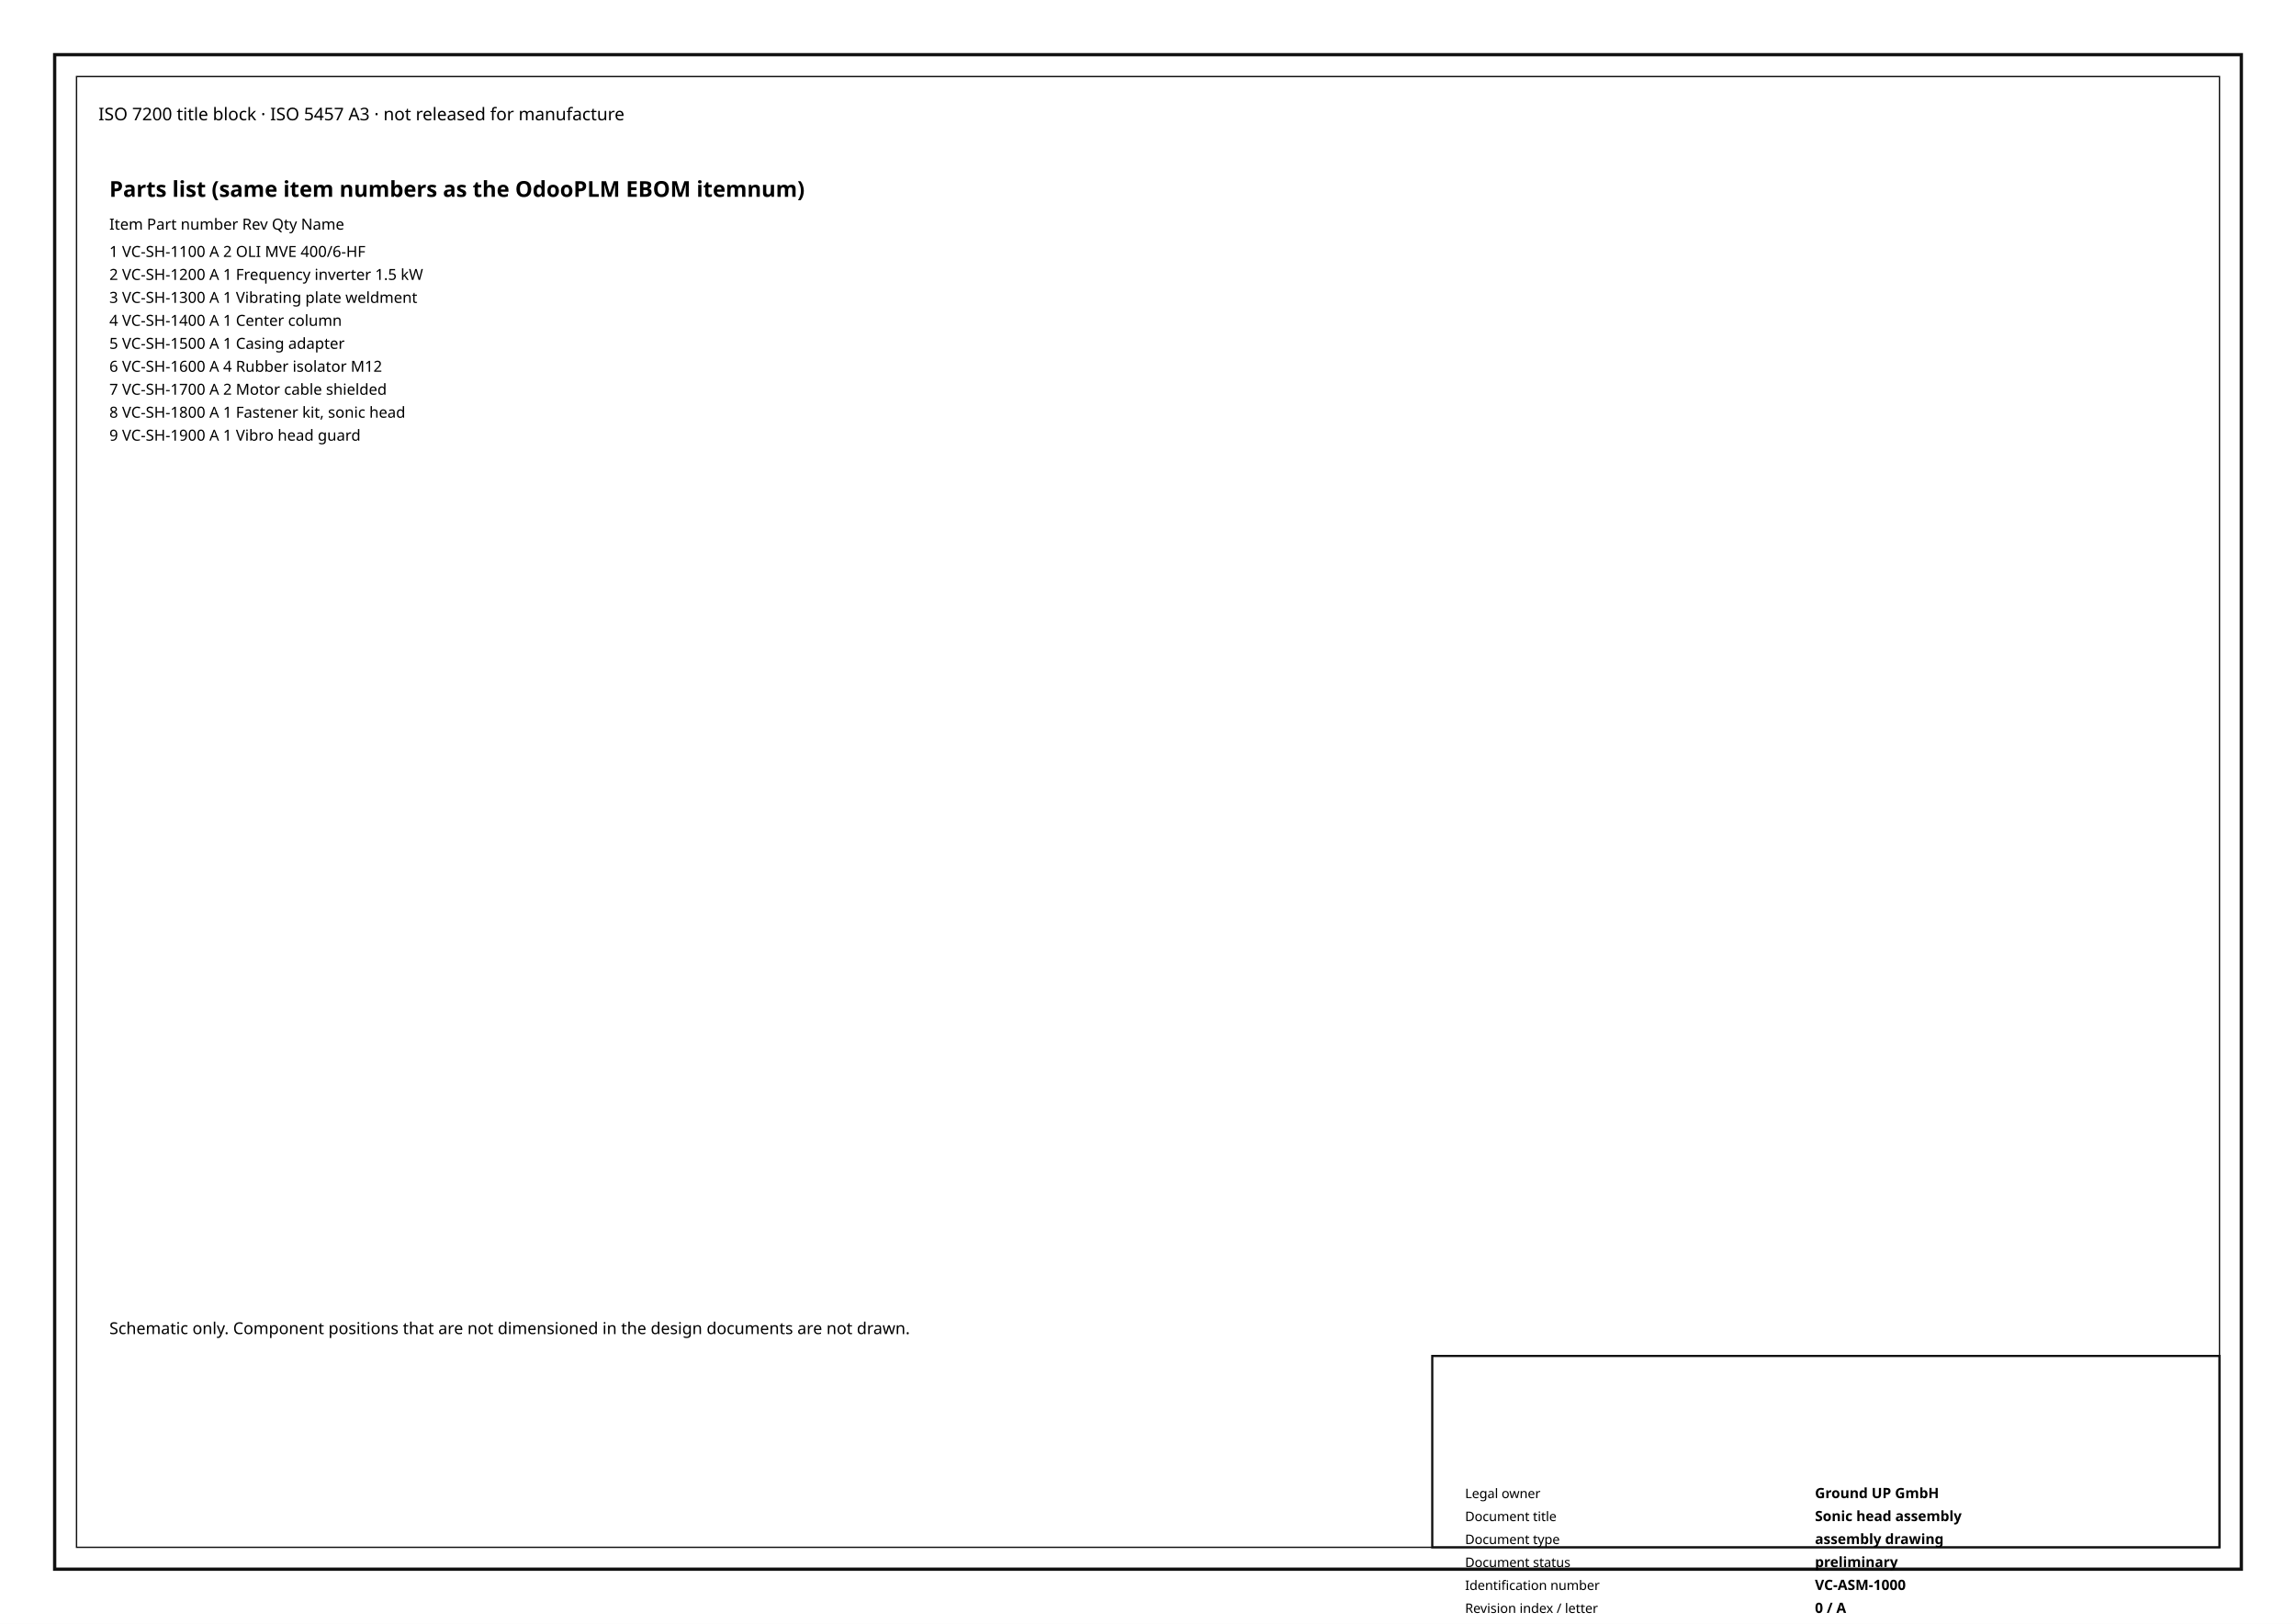
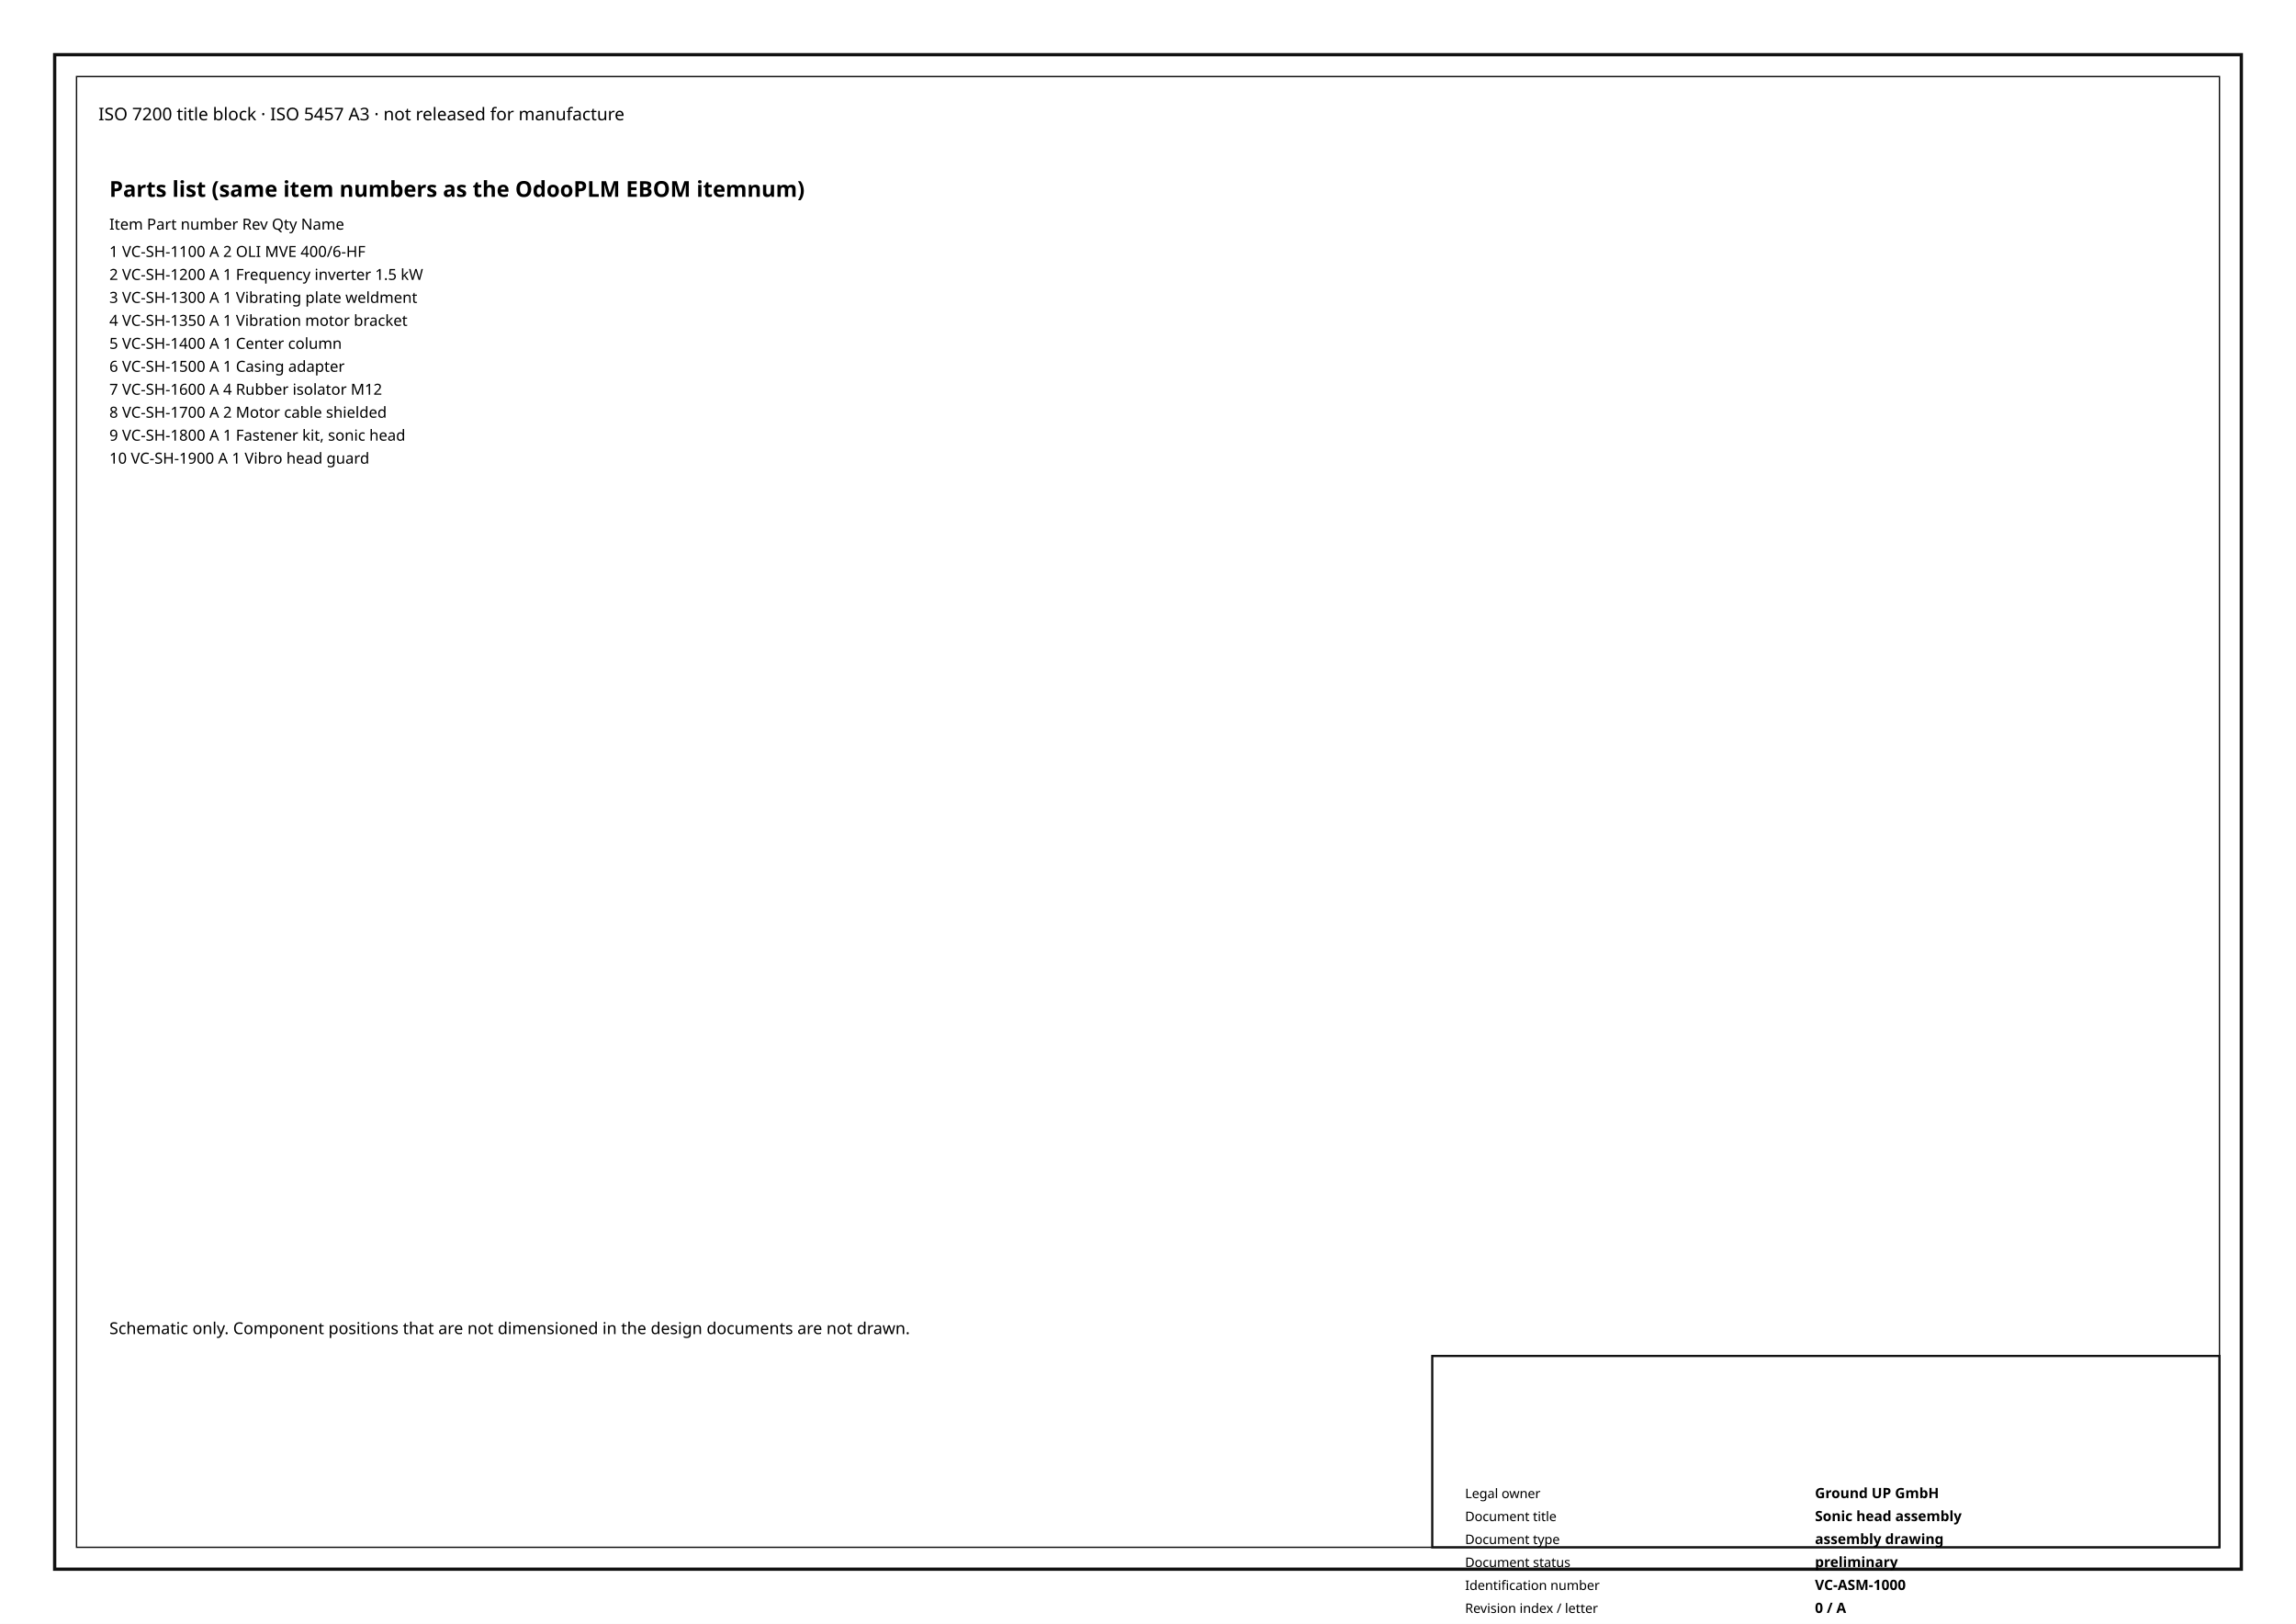
<svg xmlns="http://www.w3.org/2000/svg" width="420mm" height="297mm" viewBox="0 0 420.0 297.0">
  <rect width="100%" height="100%" fill="#fff" />
  <rect x="10" y="10" width="400" height="277" fill="none" stroke="#111" stroke-width="0.6" />
  <rect x="14" y="14" width="392" height="269" fill="none" stroke="#111" stroke-width="0.25" />
  <rect x="262" y="248" width="144" height="35" fill="none" stroke="#111" stroke-width="0.4" />
  <text x="18" y="22" font-size="3.2" font-family="sans-serif">ISO 7200 title block · ISO 5457 A3 · not released for manufacture</text>
  <text x="20" y="36" font-size="4" font-family="sans-serif" font-weight="700">Parts list (same item numbers as the OdooPLM EBOM itemnum)</text>
  <text x="20" y="42" font-size="2.8" font-family="sans-serif">Item  Part number   Rev  Qty  Name</text>
  <text x="20" y="47" font-size="2.8" font-family="sans-serif">1      VC-SH-1100     A    2    OLI MVE 400/6-HF</text>
  <text x="20" y="51.2" font-size="2.8" font-family="sans-serif">2      VC-SH-1200     A    1    Frequency inverter 1.5 kW</text>
  <text x="20" y="55.4" font-size="2.8" font-family="sans-serif">3      VC-SH-1300     A    1    Vibrating plate weldment</text>
-   <text x="20" y="59.6" font-size="2.8" font-family="sans-serif">4      VC-SH-1400     A    1    Center column</text>
-   <text x="20" y="63.8" font-size="2.8" font-family="sans-serif">5      VC-SH-1500     A    1    Casing adapter</text>
-   <text x="20" y="68" font-size="2.8" font-family="sans-serif">6      VC-SH-1600     A    4    Rubber isolator M12</text>
-   <text x="20" y="72.2" font-size="2.8" font-family="sans-serif">7      VC-SH-1700     A    2    Motor cable shielded</text>
-   <text x="20" y="76.4" font-size="2.8" font-family="sans-serif">8      VC-SH-1800     A    1    Fastener kit, sonic head</text>
-   <text x="20" y="80.6" font-size="2.8" font-family="sans-serif">9      VC-SH-1900     A    1    Vibro head guard</text>
+   <text x="20" y="59.6" font-size="2.8" font-family="sans-serif">4      VC-SH-1350     A    1    Vibration motor bracket</text>
+   <text x="20" y="63.8" font-size="2.8" font-family="sans-serif">5      VC-SH-1400     A    1    Center column</text>
+   <text x="20" y="68" font-size="2.8" font-family="sans-serif">6      VC-SH-1500     A    1    Casing adapter</text>
+   <text x="20" y="72.2" font-size="2.8" font-family="sans-serif">7      VC-SH-1600     A    4    Rubber isolator M12</text>
+   <text x="20" y="76.4" font-size="2.8" font-family="sans-serif">8      VC-SH-1700     A    2    Motor cable shielded</text>
+   <text x="20" y="80.6" font-size="2.8" font-family="sans-serif">9      VC-SH-1800     A    1    Fastener kit, sonic head</text>
+   <text x="20" y="84.8" font-size="2.8" font-family="sans-serif">10     VC-SH-1900     A    1    Vibro head guard</text>
  <text x="20" y="244" font-size="3" font-family="sans-serif">Schematic only. Component positions that are not dimensioned in the design documents are not drawn.</text>
  <text x="268" y="274" font-size="2.4" font-family="sans-serif">Legal owner</text>
  <text x="332" y="274" font-size="2.6" font-family="sans-serif" font-weight="700">Ground UP GmbH</text>
  <text x="268" y="278.2" font-size="2.4" font-family="sans-serif">Document title</text>
  <text x="332" y="278.2" font-size="2.6" font-family="sans-serif" font-weight="700">Sonic head assembly</text>
  <text x="268" y="282.4" font-size="2.4" font-family="sans-serif">Document type</text>
  <text x="332" y="282.4" font-size="2.6" font-family="sans-serif" font-weight="700">assembly drawing</text>
  <text x="268" y="286.6" font-size="2.4" font-family="sans-serif">Document status</text>
  <text x="332" y="286.6" font-size="2.6" font-family="sans-serif" font-weight="700">preliminary</text>
  <text x="268" y="290.8" font-size="2.4" font-family="sans-serif">Identification number</text>
  <text x="332" y="290.8" font-size="2.6" font-family="sans-serif" font-weight="700">VC-ASM-1000</text>
  <text x="268" y="295" font-size="2.4" font-family="sans-serif">Revision index / letter</text>
  <text x="332" y="295" font-size="2.6" font-family="sans-serif" font-weight="700">0 / A</text>
  <text x="268" y="299.2" font-size="2.4" font-family="sans-serif">Creator</text>
  <text x="332" y="299.2" font-size="2.6" font-family="sans-serif" font-weight="700">vibrocore cad export</text>
  <text x="268" y="303.4" font-size="2.4" font-family="sans-serif">Created</text>
  <text x="332" y="303.4" font-size="2.6" font-family="sans-serif" font-weight="700">2026-11-19</text>
  <text x="268" y="307.6" font-size="2.4" font-family="sans-serif">Units</text>
  <text x="332" y="307.6" font-size="2.6" font-family="sans-serif" font-weight="700">mm</text>
  <text x="268" y="311.8" font-size="2.4" font-family="sans-serif">Projection</text>
  <text x="332" y="311.8" font-size="2.6" font-family="sans-serif" font-weight="700">first angle (ISO 128)</text>
  <text x="268" y="316" font-size="2.4" font-family="sans-serif">Sheet</text>
  <text x="332" y="316" font-size="2.6" font-family="sans-serif" font-weight="700">1 / 1</text>
</svg>
